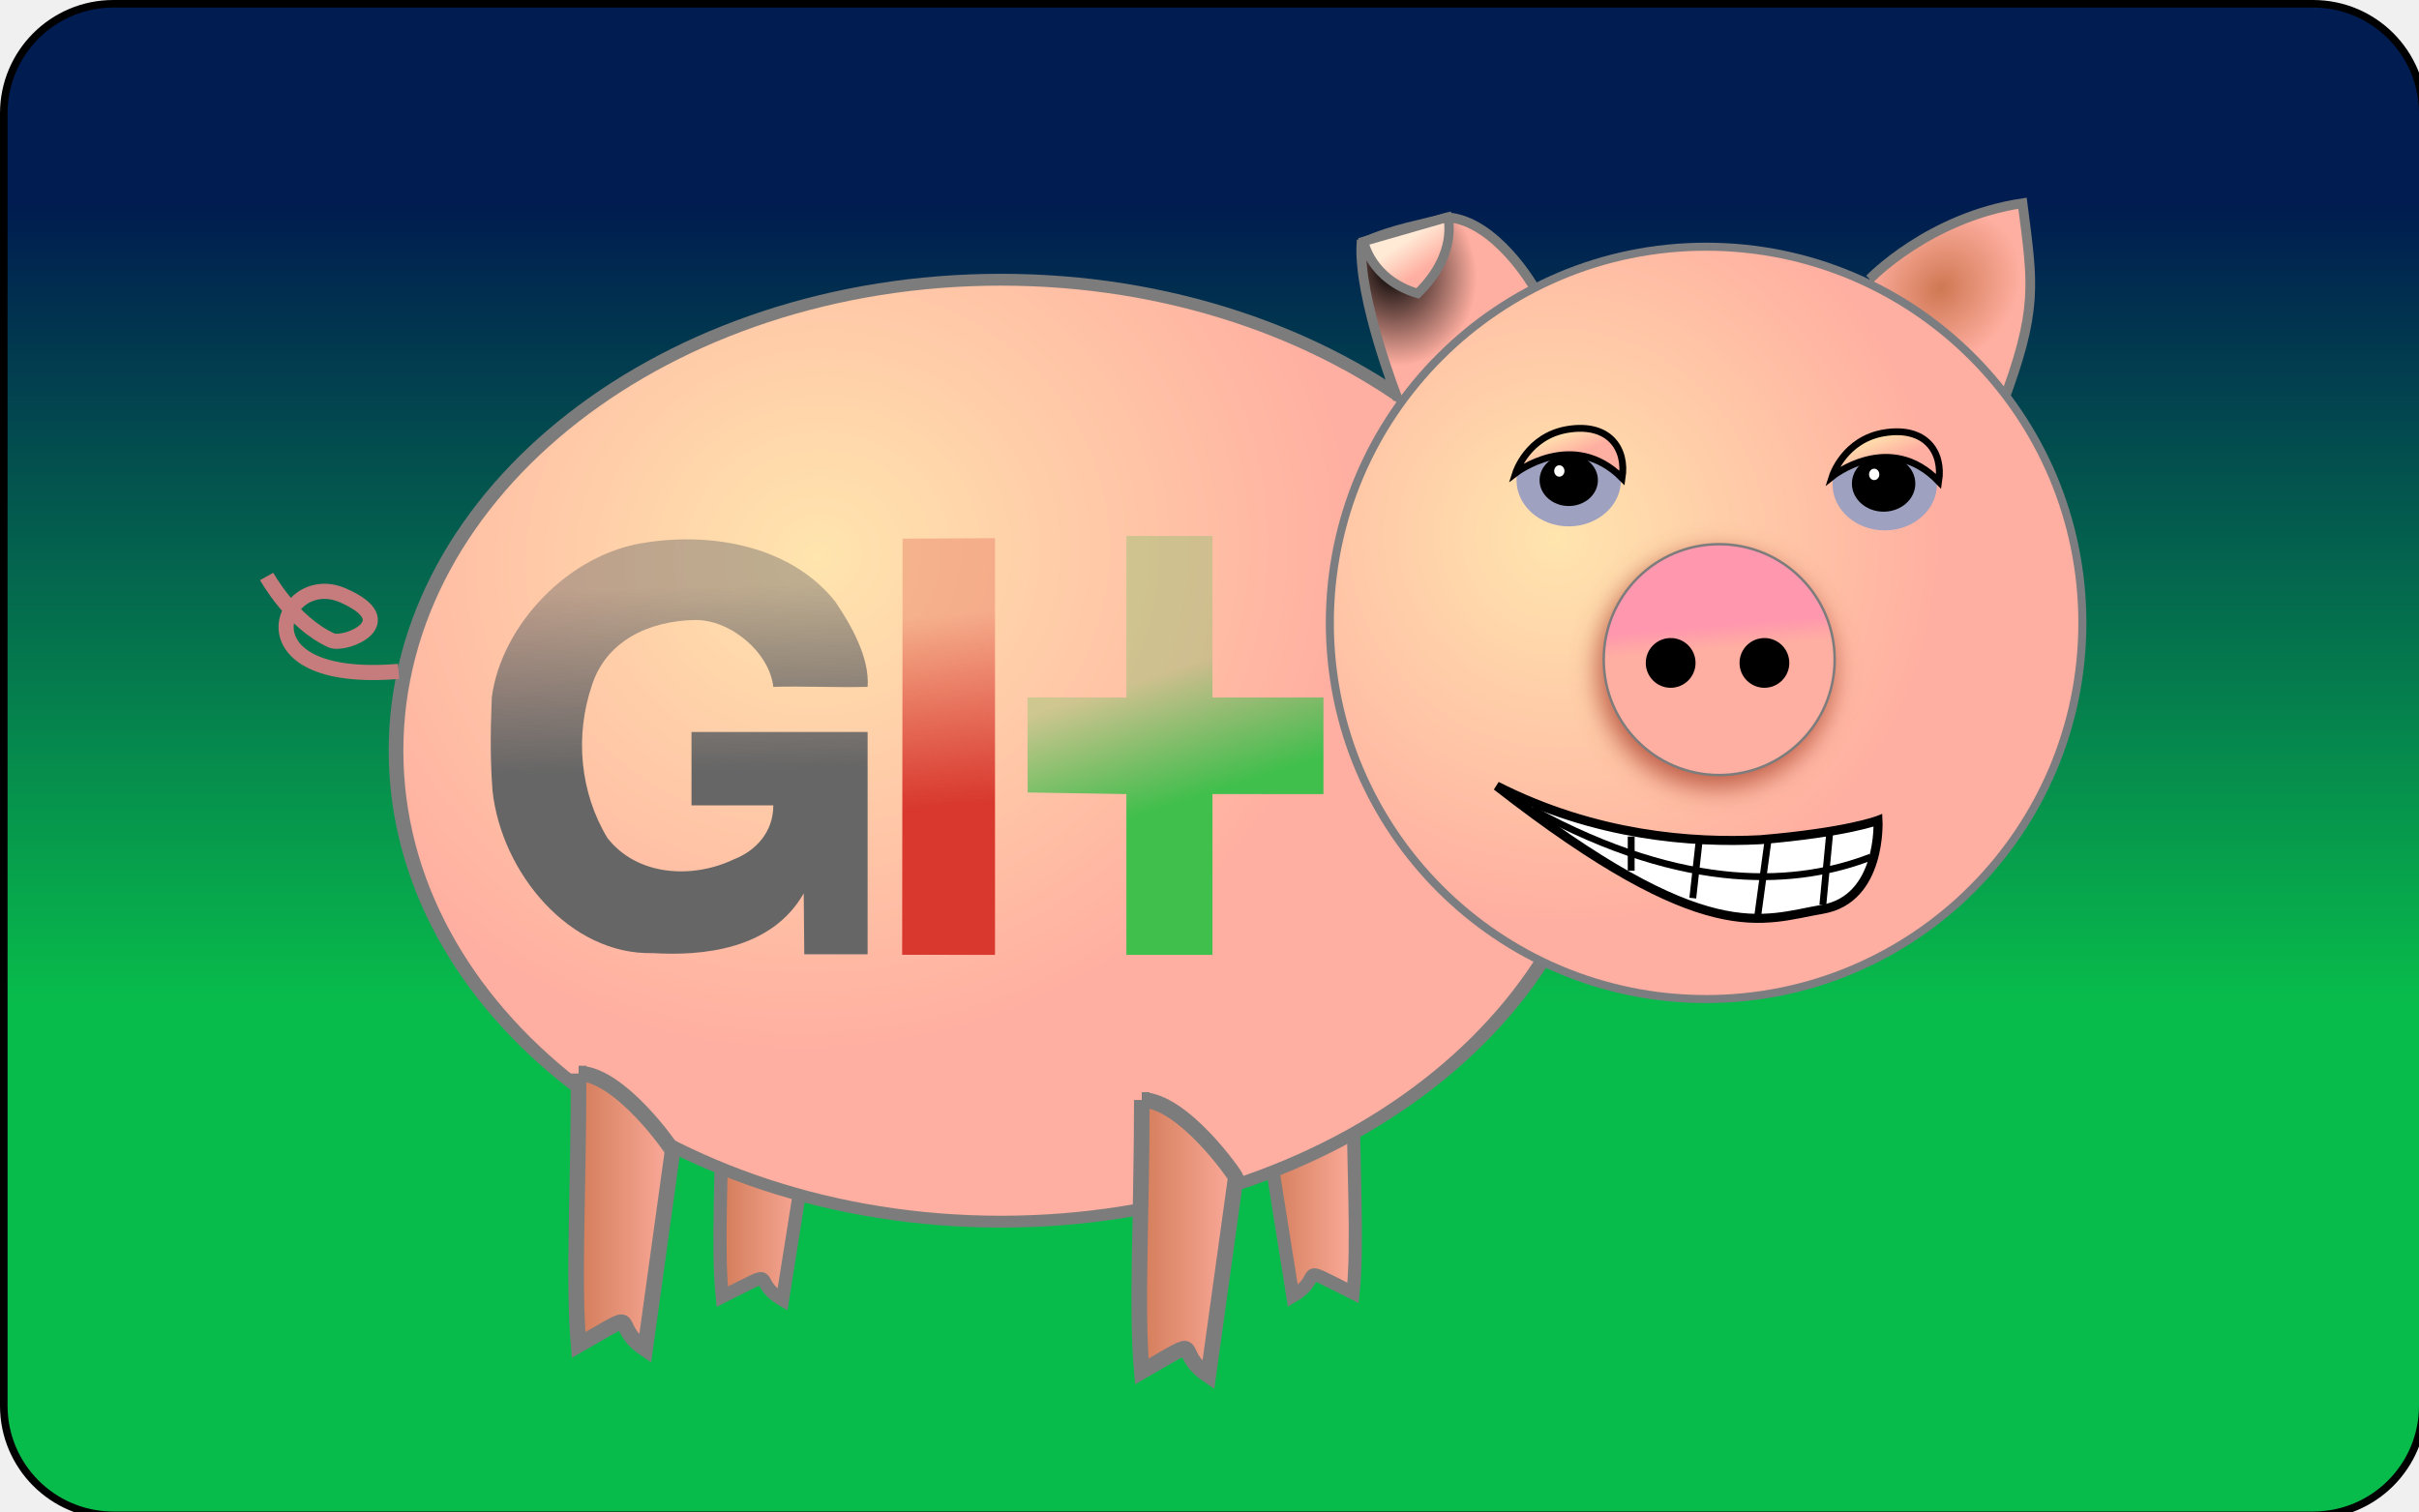
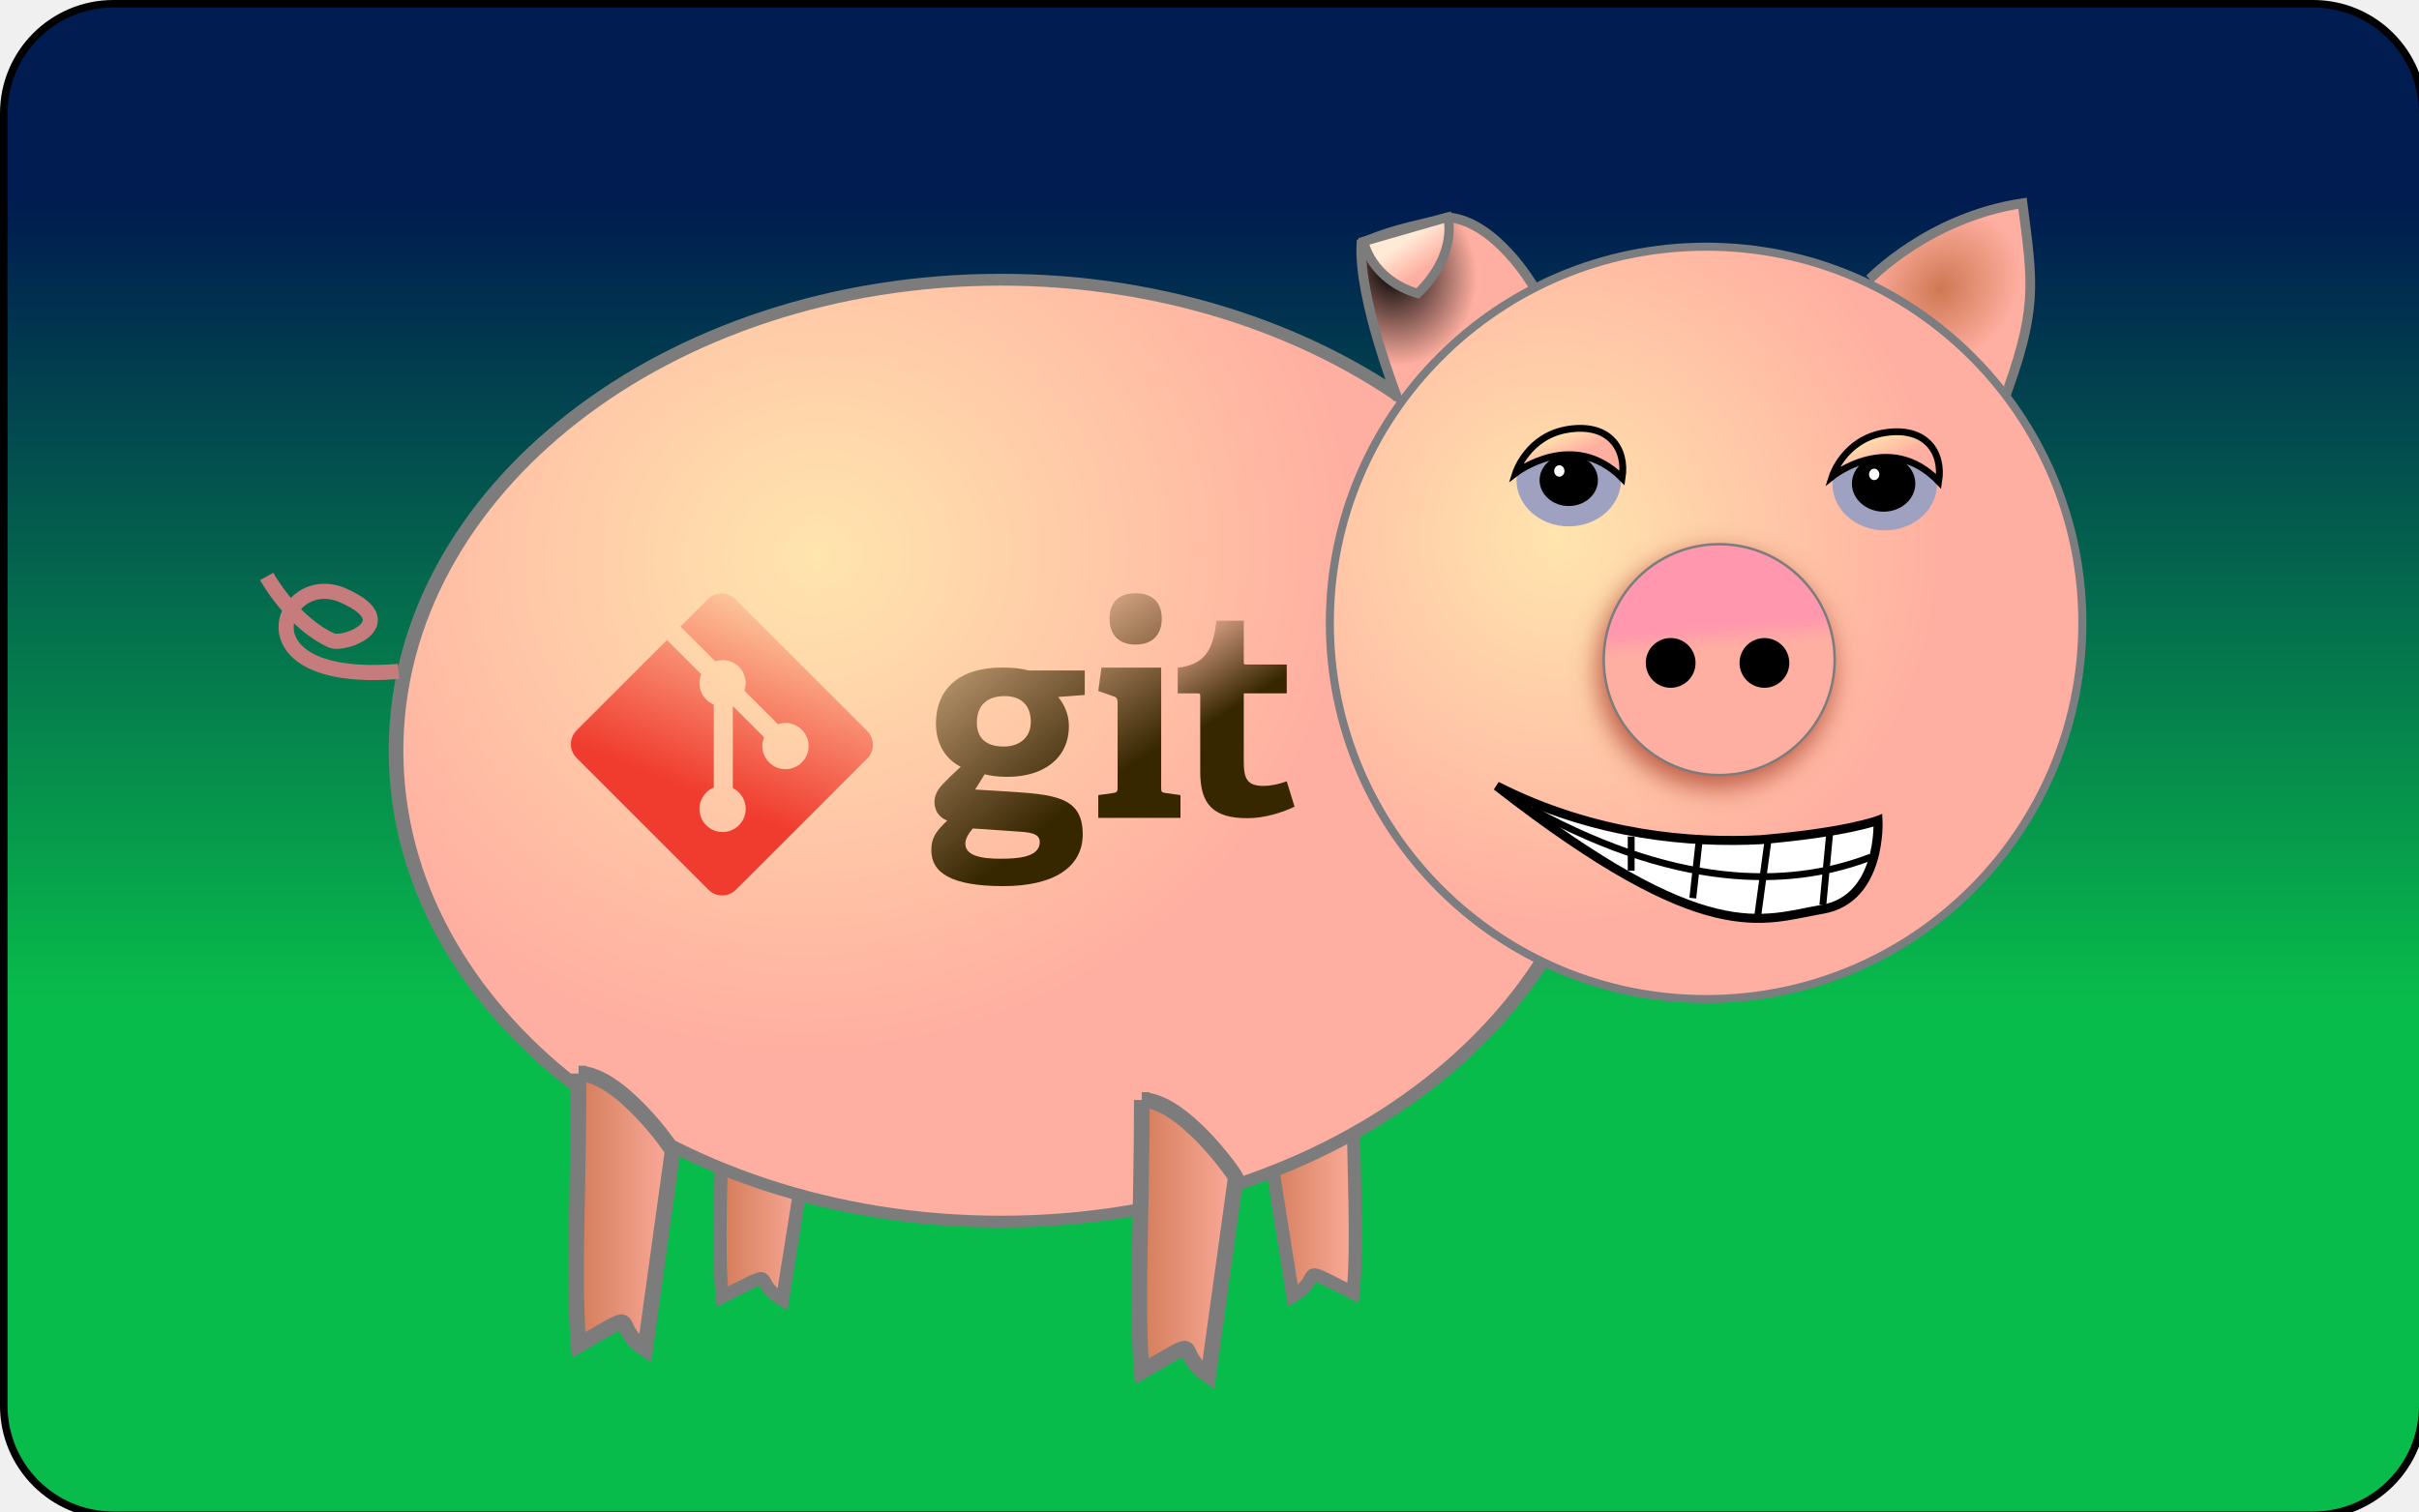
<svg xmlns="http://www.w3.org/2000/svg" xmlns:xlink="http://www.w3.org/1999/xlink" width="320" height="200" id="svg2" version="1.1">
  <defs id="defs4">
+     <linearGradient id="linearGradient3123">
+       <stop style="stop-color:#362701;stop-opacity:1;" offset="0" id="stop3125" />
+       <stop style="stop-color:#362701;stop-opacity:0;" offset="1" id="stop3127" />
+     </linearGradient>
+     <linearGradient id="linearGradient3115">
+       <stop style="stop-color:#362701;stop-opacity:1;" offset="0" id="stop3117" />
+       <stop style="stop-color:#362701;stop-opacity:0;" offset="1" id="stop3119" />
+     </linearGradient>
+     <linearGradient id="linearGradient3107">
+       <stop style="stop-color:#362701;stop-opacity:1;" offset="0" id="stop3109" />
+       <stop style="stop-color:#362701;stop-opacity:0;" offset="1" id="stop3111" />
+     </linearGradient>
+     <linearGradient id="linearGradient3099">
+       <stop style="stop-color:#f03c2e;stop-opacity:1;" offset="0" id="stop3101" />
+       <stop style="stop-color:#f03c2e;stop-opacity:0;" offset="1" id="stop3103" />
+     </linearGradient>
    <linearGradient id="linearGradient3971">
      <stop style="stop-color:#40bf4c;stop-opacity:0.252;" offset="0" id="stop3973" />
      <stop style="stop-color:#40bf4c;stop-opacity:1;" offset="1" id="stop3975" />
    </linearGradient>
    <linearGradient id="linearGradient3963">
      <stop style="stop-color:#d8382d;stop-opacity:0.252;" offset="0" id="stop3965" />
      <stop style="stop-color:#d8382d;stop-opacity:1;" offset="1" id="stop3967" />
    </linearGradient>
    <linearGradient id="linearGradient3955">
      <stop style="stop-color:#666666;stop-opacity:0.422;" offset="0" id="stop3957" />
      <stop style="stop-color:#666666;stop-opacity:1;" offset="1" id="stop3959" />
    </linearGradient>
    <linearGradient id="linearGradient3939">
      <stop id="stop3941" offset="0" style="stop-color:#cf7853;stop-opacity:1;" />
      <stop id="stop3943" offset="1" style="stop-color:#ffafa1;stop-opacity:1;" />
    </linearGradient>
    <linearGradient id="linearGradient3893">
      <stop style="stop-color:#ffafa1;stop-opacity:1;" offset="0" id="stop3895" />
      <stop style="stop-color:#ffead6;stop-opacity:1;" offset="1" id="stop3897" />
    </linearGradient>
    <linearGradient id="linearGradient3885">
      <stop style="stop-color:#000000;stop-opacity:1;" offset="0" id="stop3887" />
      <stop style="stop-color:#ffafa1;stop-opacity:1;" offset="1" id="stop3889" />
    </linearGradient>
    <linearGradient id="linearGradient3861">
      <stop id="stop3863" offset="0" style="stop-color:#ff97ae;stop-opacity:1;" />
      <stop id="stop3865" offset="1" style="stop-color:#ffafa1;stop-opacity:1;" />
    </linearGradient>
    <linearGradient id="linearGradient3847">
      <stop style="stop-color:#ffe5ae;stop-opacity:1;" offset="0" id="stop3849" />
      <stop style="stop-color:#ffafa1;stop-opacity:1;" offset="1" id="stop3851" />
    </linearGradient>
    <linearGradient id="linearGradient3755">
      <stop style="stop-color:#08bc4b;stop-opacity:1;" offset="0" id="stop3757" />
      <stop style="stop-color:#001c50;stop-opacity:1;" offset="1" id="stop3759" />
    </linearGradient>
    <linearGradient xlink:href="#linearGradient3755" id="linearGradient3761" x1="152" y1="132.647" x2="152" y2="26.977" gradientUnits="userSpaceOnUse" />
    <radialGradient xlink:href="#linearGradient3847" id="radialGradient3853" cx="256.595" cy="94.854" fx="256.595" fy="94.854" r="47.25" gradientUnits="userSpaceOnUse" gradientTransform="matrix(0.6084656,0.8148148,-0.801247,0.5983338,170.6219,-175.5814)" />
    <linearGradient xlink:href="#linearGradient3861" id="linearGradient3859" x1="276.582" y1="86.086" x2="277.397" y2="95.862" gradientUnits="userSpaceOnUse" />
    <radialGradient xlink:href="#linearGradient3885" id="radialGradient3911" gradientUnits="userSpaceOnUse" gradientTransform="matrix(0.2719503,1.02966,-0.9038965,0.2387342,221.2169,-197.4237)" cx="233.465" cy="56.691" fx="233.465" fy="56.691" r="9.285" />
    <linearGradient xlink:href="#linearGradient3893" id="linearGradient3913" gradientUnits="userSpaceOnUse" x1="236.259" y1="909.237" x2="234.39" y2="906.237" />
    <radialGradient xlink:href="#linearGradient3939" id="radialGradient3945" gradientUnits="userSpaceOnUse" gradientTransform="matrix(0.9715256,-0.9499335,-0.7979915,-0.8161301,70.02131,1153.83)" cx="236.507" cy="45.797" fx="236.507" fy="45.797" r="9.285" />
    <radialGradient xlink:href="#linearGradient3847" id="radialGradient3953" cx="205.752" cy="100.177" fx="205.752" fy="100.177" r="41.25" gradientTransform="matrix(0.1494266,0.9941749,-0.8710358,0.200447,262.265,-123.8355)" gradientUnits="userSpaceOnUse" />
    <linearGradient xlink:href="#linearGradient3955" id="linearGradient3961" x1="13.089" y1="144.922" x2="53.913" y2="144.061" gradientUnits="userSpaceOnUse" />
    <linearGradient xlink:href="#linearGradient3963" id="linearGradient3969" x1="19.716" y1="88.054" x2="61.79" y2="84.611" gradientUnits="userSpaceOnUse" />
    <linearGradient xlink:href="#linearGradient3971" id="linearGradient3977" x1="33.85" y1="41.414" x2="60.929" y2="32.806" gradientUnits="userSpaceOnUse" />
    <linearGradient xlink:href="#linearGradient3847" id="linearGradient3837" x1="208.87" y1="916.879" x2="210.425" y2="920.629" gradientUnits="userSpaceOnUse" gradientTransform="translate(-2.000004,-4)" />
    <linearGradient xlink:href="#linearGradient3847" id="linearGradient3841" gradientUnits="userSpaceOnUse" gradientTransform="translate(44.25,-3.5)" x1="209.12" y1="916.629" x2="210.675" y2="920.629" />
    <linearGradient xlink:href="#linearGradient3939" id="linearGradient3862" x1="84.371" y1="1009.96" x2="97.663" y2="1009.96" gradientUnits="userSpaceOnUse" gradientTransform="translate(10,0)" />
    <linearGradient xlink:href="#linearGradient3939" id="linearGradient3870" x1="65.18" y1="1012.625" x2="80" y2="1012.625" gradientUnits="userSpaceOnUse" gradientTransform="translate(10,0)" />
    <linearGradient xlink:href="#linearGradient3939" id="linearGradient3878" x1="139.68" y1="1016.125" x2="154.5" y2="1016.125" gradientUnits="userSpaceOnUse" gradientTransform="translate(10,0)" />
    <linearGradient xlink:href="#linearGradient3939" id="linearGradient3886" x1="156.871" y1="1009.46" x2="170.163" y2="1009.46" gradientUnits="userSpaceOnUse" gradientTransform="translate(10,0)" />
    <filter id="filter3940" x="-0.127" width="1.253" y="-0.127" height="1.253">
      <feGaussianBlur stdDeviation="4.936" id="feGaussianBlur3942" />
    </filter>
    <radialGradient xlink:href="#linearGradient3939" id="radialGradient3969" gradientUnits="userSpaceOnUse" gradientTransform="matrix(0.9715256,-0.9499335,-0.7979915,-0.8161301,70.02131,1153.83)" cx="236.507" cy="45.797" fx="236.507" fy="45.797" r="9.285" />
    <radialGradient xlink:href="#linearGradient3885" id="radialGradient3971" gradientUnits="userSpaceOnUse" gradientTransform="matrix(0.2719503,1.02966,-0.9038965,0.2387342,221.2169,-197.4237)" cx="233.465" cy="56.691" fx="233.465" fy="56.691" r="9.285" />
    <linearGradient xlink:href="#linearGradient3893" id="linearGradient3973" gradientUnits="userSpaceOnUse" x1="236.259" y1="909.237" x2="234.39" y2="906.237" />
    <radialGradient xlink:href="#linearGradient3847" id="radialGradient3975" gradientUnits="userSpaceOnUse" gradientTransform="matrix(0.6084656,0.8148148,-0.801247,0.5983338,170.6219,-175.5814)" cx="256.595" cy="94.854" fx="256.595" fy="94.854" r="47.25" />
    <linearGradient xlink:href="#linearGradient3861" id="linearGradient3978" gradientUnits="userSpaceOnUse" x1="276.582" y1="86.086" x2="277.397" y2="95.862" />
    <linearGradient xlink:href="#linearGradient3847" id="linearGradient3980" gradientUnits="userSpaceOnUse" gradientTransform="translate(-2.000004,-4)" x1="208.87" y1="916.879" x2="210.425" y2="920.629" />
    <linearGradient xlink:href="#linearGradient3847" id="linearGradient3982" gradientUnits="userSpaceOnUse" gradientTransform="translate(44.25,-3.5)" x1="209.12" y1="916.629" x2="210.675" y2="920.629" />
+     <clipPath id="clipPath18">
+       <path d="m 0,0 2183.73,0 0,912 L 0,912 0,0 z" id="path20" />
+     </clipPath>
+     <linearGradient xlink:href="#linearGradient3099" id="linearGradient3105" x1="353.179" y1="318.921" x2="615.502" y2="957.622" gradientUnits="userSpaceOnUse" />
+     <linearGradient xlink:href="#linearGradient3107" id="linearGradient3113" x1="1532.479" y1="289.517" x2="980.422" y2="962.433" gradientUnits="userSpaceOnUse" />
+     <linearGradient xlink:href="#linearGradient3115" id="linearGradient3121" x1="1831.023" y1="481.886" x2="1508.815" y2="983.722" gradientUnits="userSpaceOnUse" />
+     <linearGradient xlink:href="#linearGradient3123" id="linearGradient3129" x1="2036.526" y1="588.214" x2="1864.38" y2="861.943" gradientUnits="userSpaceOnUse" />
  </defs>
  <g id="layer1" transform="translate(0,-852.3622)">
    <rect style="fill:url(#linearGradient3761);fill-rule:evenodd;stroke:#000000;stroke-width:1px;stroke-linecap:butt;stroke-linejoin:miter;stroke-opacity:1;fill-opacity:1" id="rect2985" width="320" height="200" x="0.5" y="0.5" ry="14.5" transform="translate(0,852.3622)" />
    <path id="path3847" d="m 95.542,995.576 c 0.009,11.889 -0.679,21.757 0,28.363 8.145,-4.066 3.458,-2.252 7.968,0.405 l 3.281,-20.664 c 0.005,-0.2 -6.331,-8.104 -11.249,-8.104 z" style="font-size:medium;font-style:normal;font-variant:normal;font-weight:normal;font-stretch:normal;text-indent:0;text-align:start;text-decoration:none;line-height:normal;letter-spacing:normal;word-spacing:normal;text-transform:none;direction:ltr;block-progression:tb;writing-mode:lr-tb;text-anchor:start;baseline-shift:baseline;color:#000000;fill:url(#linearGradient3862);fill-opacity:1;fill-rule:nonzero;stroke:#7c7c7c;stroke-width:1.743;stroke-opacity:1;marker:none;visibility:visible;display:inline;overflow:visible;enable-background:accumulate;font-family:Sans;-inkscape-font-specification:Sans" />
    <path style="font-size:medium;font-style:normal;font-variant:normal;font-weight:normal;font-stretch:normal;text-indent:0;text-align:start;text-decoration:none;line-height:normal;letter-spacing:normal;word-spacing:normal;text-transform:none;direction:ltr;block-progression:tb;writing-mode:lr-tb;text-anchor:start;baseline-shift:baseline;color:#000000;fill:url(#linearGradient3886);fill-opacity:1;fill-rule:nonzero;stroke:#7c7c7c;stroke-width:1.743;stroke-opacity:1;marker:none;visibility:visible;display:inline;overflow:visible;enable-background:accumulate;font-family:Sans;-inkscape-font-specification:Sans" d="m 178.991,995.076 c -0.009,11.889 0.679,21.757 0,28.363 -8.145,-4.066 -3.458,-2.252 -7.968,0.405 l -3.281,-20.664 c -0.004,-0.2 6.331,-8.104 11.249,-8.104 z" id="path3853" />
-     <path style="fill:url(#radialGradient3953);fill-opacity:1;stroke:#7c7c7c;stroke-opacity:1" id="path3915" d="m 259.5,117.25 a 41.25,39.75 0 1 1 -82.5,0 41.25,39.75 0 1 1 82.5,0 z" transform="matrix(1.939881,0,0,1.567747,-290.9694,767.8734)" />
+     <path style="fill:url(#radialGradient3953);fill-opacity:1;stroke:#7c7c7c;stroke-opacity:1" id="path3915" d="M 259.5,117.25 C 259.5,139.203 241.032,157 218.25,157 195.468,157 177,139.203 177,117.25 177,95.297 195.468,77.5 218.25,77.5 c 22.782,0 41.25,17.797 41.25,39.75 z" transform="matrix(1.939881,0,0,1.567747,-290.9694,767.8734)" />
    <path style="font-size:medium;font-style:normal;font-variant:normal;font-weight:normal;font-stretch:normal;text-indent:0;text-align:start;text-decoration:none;line-height:normal;letter-spacing:normal;word-spacing:normal;text-transform:none;direction:ltr;block-progression:tb;writing-mode:lr-tb;text-anchor:start;baseline-shift:baseline;color:#000000;fill:url(#linearGradient3870);fill-opacity:1;fill-rule:nonzero;stroke:#7c7c7c;stroke-width:2.062;stroke-opacity:1;marker:none;visibility:visible;display:inline;overflow:visible;enable-background:accumulate;font-family:Sans;-inkscape-font-specification:Sans" d="m 76.542,994.406 c 0.01,15.058 -0.75,27.558 0,35.925 8.998,-5.15 3.82,-2.853 8.802,0.513 l 3.624,-26.174 c 0.005,-0.253 -6.994,-10.264 -12.427,-10.264 z" id="rect3811" />
-     <g id="g1915" transform="matrix(0,0.5992683,-0.5992683,0,175.6731,922.0747)">
-       <path style="fill:none" d="M 0,94 C 0,62.667 0,31.333 0,0 c 32.333,0 64.667,0 97,0 0,62.667 0,125.333 0,188 -32.333,0 -64.667,0 -97,0 0,-31.333 0,-62.667 0,-94 z" id="path1919" />
-       <path style="fill:url(#linearGradient3961);fill-opacity:1" d="M 37.665,184.586 C 21.895,182.554 5.666,167.644 3.399,150.151 1.224,135.527 4.361,118.457 16.45,108.806 c 5.302,-3.614 12.515,-7.663 18.875,-7.181 0.19,6.474 -0.19,14.344 0,20.818 -7.576,0.843 -14.909,9.454 -14.756,17.339 0.186,10.26 4.726,19.687 14.598,22.758 10.919,3.674 23.417,2.629 33.525,-3.479 8.35,-6.506 9.122,-18.618 4.755,-27.836 C 71.482,126.151 67.247,122.427 61.5,122.442 l 0,18.058 -16.206,0 0,-38.876 49.077,0 0,13.98 -13.442,0.124 c 12.544,7.151 13.83,22.584 13.187,33.291 0.452,18.393 -17.719,33.389 -35.742,35.394 -6.52,0.489 -12.037,0.515 -20.708,0.172 z" id="path1927" />
-       <path style="fill:url(#linearGradient3969);fill-opacity:1" d="M 2.603,93.902 2.5,73.5 l 92,0 L 94.489,94 2.603,93.902 z" id="path1925" />
-       <path style="fill:url(#linearGradient3977);fill-opacity:1" d="M 37.667,66.333 37.667,44.5 2,44.5 l 0,-19 35.667,0 0,-24.5 L 59,1 l 0,24.5 35.5,0 0,19 -35.5,0 -0.352,21.788 -20.982,0.046 z" id="path1917" />
-     </g>
    <path style="fill:none;stroke:#c67c7c;stroke-width:2;stroke-linecap:butt;stroke-linejoin:miter;stroke-miterlimit:4;stroke-opacity:1;stroke-dasharray:none" d="m 52.724,941.198 c -21.717,1.818 -15.483,-13.607 -7.365,-10.061 8.118,3.546 0.343,6.708 -1.49,5.972 -5.208,-2.337 -8.594,-8.472 -8.594,-8.472" id="path3041" />
    <path id="path3849" d="m 151.042,997.906 c 0.01,15.058 -0.75,27.558 0,35.925 8.998,-5.15 3.82,-2.853 8.802,0.513 l 3.624,-26.174 c 0.005,-0.253 -6.994,-10.264 -12.427,-10.264 z" style="font-size:medium;font-style:normal;font-variant:normal;font-weight:normal;font-stretch:normal;text-indent:0;text-align:start;text-decoration:none;line-height:normal;letter-spacing:normal;word-spacing:normal;text-transform:none;direction:ltr;block-progression:tb;writing-mode:lr-tb;text-anchor:start;baseline-shift:baseline;color:#000000;fill:url(#linearGradient3878);fill-opacity:1;fill-rule:nonzero;stroke:#7c7c7c;stroke-width:2.062;stroke-opacity:1;marker:none;visibility:visible;display:inline;overflow:visible;enable-background:accumulate;font-family:Sans;-inkscape-font-specification:Sans" />
    <g id="g3944" transform="matrix(0.9055025,0,0,0.9055025,18.38454,83.0263)">
      <path style="fill:url(#radialGradient3969);fill-opacity:1;stroke:#7c7c7c;stroke-width:1.417px;stroke-linecap:butt;stroke-linejoin:miter;stroke-opacity:1" d="m 252.844,890.405 c 0,0 8.618,-9.036 22.326,-11.088 1.544,12.035 2.299,15.464 -3.042,29.676" id="path3925" />
      <g style="stroke:#7c7c7c;stroke-opacity:1" transform="matrix(1.415472,-0.06581975,0.06581975,1.415472,-207.2985,-381.894)" id="g3903">
        <path style="fill:url(#radialGradient3971);fill-opacity:1;stroke:#7c7c7c;stroke-width:1px;stroke-linecap:butt;stroke-linejoin:miter;stroke-opacity:1" d="m 248,58.75 c 0,0 -3.58,-6.915 -8.5,-7.5 -2.861,0.692 -5.404,0.843 -9,2.25 -0.611,5.675 3,16.25 3,16.25" id="path3879" transform="translate(0,852.3622)" />
        <path style="fill:url(#linearGradient3973);fill-opacity:1;stroke:#7c7c7c;stroke-width:0.959px;stroke-linecap:butt;stroke-linejoin:miter;stroke-opacity:1" d="m 230.739,905.692 c 0,0 0.521,3.935 5.31,5.619 4.419,-3.933 3.463,-7.71 3.463,-7.71 z" id="path3883" />
      </g>
      <path transform="matrix(1.17581,0,0,1.17581,-87.64386,822.1797)" d="m 316,100.75 c 0,25.819 -20.931,46.75 -46.75,46.75 -25.819,0 -46.75,-20.931 -46.75,-46.75 C 222.5,74.931 243.431,54 269.25,54 295.069,54 316,74.931 316,100.75 z" id="path3077" style="fill:url(#radialGradient3975);fill-opacity:1;fill-rule:evenodd;stroke:#7c7d80;stroke-width:1px;stroke-linecap:butt;stroke-linejoin:miter;stroke-opacity:1" />
      <path transform="matrix(0.3693634,0,0,0.3693634,130.9054,910.2981)" d="m 316,100.75 c 0,25.819 -20.931,46.75 -46.75,46.75 -25.819,0 -46.75,-20.931 -46.75,-46.75 C 222.5,74.931 243.431,54 269.25,54 295.069,54 316,74.931 316,100.75 z" id="path3900" style="fill:#bf5e4a;fill-opacity:1;fill-rule:evenodd;stroke:none;filter:url(#filter3940)" />
      <path style="fill:url(#linearGradient3978);fill-opacity:1;fill-rule:evenodd;stroke:#7c7c7c;stroke-width:1px;stroke-linecap:butt;stroke-linejoin:miter;stroke-opacity:1" id="path3855" d="m 316,100.75 c 0,25.819 -20.931,46.75 -46.75,46.75 -25.819,0 -46.75,-20.931 -46.75,-46.75 C 222.5,74.931 243.431,54 269.25,54 295.069,54 316,74.931 316,100.75 z" transform="matrix(0.3608306,0,0,0.3608306,133.7029,909.6578)" />
      <path transform="matrix(0.7271028,0,0,0.7271028,37.62732,871.5997)" d="m 261,103 c 0,2.761 -2.239,5 -5,5 -2.761,0 -5,-2.239 -5,-5 0,-2.761 2.239,-5 5,-5 2.761,0 5,2.239 5,5 z" id="path3867" style="fill:#000000;fill-opacity:1" />
      <path style="fill:#000000;fill-opacity:1" id="path3877" d="m 261,103 c 0,2.761 -2.239,5 -5,5 -2.761,0 -5,-2.239 -5,-5 0,-2.761 2.239,-5 5,-5 2.761,0 5,2.239 5,5 z" transform="matrix(0.7271028,0,0,0.7271028,51.32436,871.5997)" />
      <path id="path3917" d="m 198.341,964.474 c 30.768,23.987 38.787,19.511 47.562,18.027 8.774,-1.485 8.154,-13.005 8.154,-13.005 0,0 -4.536,1.769 -17.193,2.832 -9.861,0.508 -24.123,-0.537 -38.523,-7.854 z" style="fill:#ffffff;fill-opacity:1;stroke:#000000;stroke-width:1.32px;stroke-linecap:butt;stroke-linejoin:miter;stroke-opacity:1" />
      <path transform="matrix(0.9847548,0,0,1.17581,-3.091516,829.5343)" d="m 223,76.75 c 0,3.176 -3.47,5.75 -7.75,5.75 -4.28,0 -7.75,-2.574 -7.75,-5.75 0,-3.176 3.47,-5.75 7.75,-5.75 4.28,0 7.75,2.574 7.75,5.75 z" id="path3919" style="fill:#9ea1c0;fill-opacity:1" />
      <path style="fill:#9ea1c0;fill-opacity:1" id="path3921" d="m 223,76.75 c 0,3.176 -3.47,5.75 -7.75,5.75 -4.28,0 -7.75,-2.574 -7.75,-5.75 0,-3.176 3.47,-5.75 7.75,-5.75 4.28,0 7.75,2.574 7.75,5.75 z" transform="matrix(0.9847548,0,0,1.17581,43.07513,830.1222)" />
      <path style="fill:#000000;fill-opacity:1" id="path3825" d="m 223,76.75 c 0,3.176 -3.47,5.75 -7.75,5.75 -4.28,0 -7.75,-2.574 -7.75,-5.75 0,-3.176 3.47,-5.75 7.75,-5.75 4.28,0 7.75,2.574 7.75,5.75 z" transform="matrix(0.5497639,0,0,0.6564252,90.54028,869.4106)" />
      <path transform="matrix(0.5976581,0,0,0.7136114,126.2311,865.5215)" d="m 223,76.75 c 0,3.176 -3.47,5.75 -7.75,5.75 -4.28,0 -7.75,-2.574 -7.75,-5.75 0,-3.176 3.47,-5.75 7.75,-5.75 4.28,0 7.75,2.574 7.75,5.75 z" id="path3827" style="fill:#000000;fill-opacity:1" />
      <path id="path3829" d="m 201.12,918.739 c 0,0 8.388,-6.478 15.555,0.739 0.667,-4.282 -1.879,-8.051 -7.858,-7.124 -5.98,0.927 -7.697,6.385 -7.697,6.385 z" style="fill:url(#linearGradient3980);fill-opacity:1;stroke:#000000;stroke-width:1px;stroke-linecap:butt;stroke-linejoin:miter;stroke-opacity:1" />
      <path style="fill:url(#linearGradient3982);fill-opacity:1;stroke:#000000;stroke-width:1px;stroke-linecap:butt;stroke-linejoin:miter;stroke-opacity:1" d="m 247.37,919.239 c 0,0 8.388,-6.728 15.555,0.739 0.667,-4.282 -1.879,-8.051 -7.858,-7.124 -5.98,0.927 -7.697,6.385 -7.697,6.385 z" id="path3839" />
      <path transform="matrix(0.3333333,0,0,0.3333333,137.5833,893.7789)" d="m 212,74 c 0,1.381 -1.007,2.5 -2.25,2.5 -1.243,0 -2.25,-1.119 -2.25,-2.5 0,-1.381 1.007,-2.5 2.25,-2.5 1.243,0 2.25,1.119 2.25,2.5 z" id="path3843" style="fill:#fffffe;fill-opacity:1;stroke:none" />
      <path style="fill:#fffffe;fill-opacity:1;stroke:none" id="path3845" d="m 212,74 c 0,1.381 -1.007,2.5 -2.25,2.5 -1.243,0 -2.25,-1.119 -2.25,-2.5 0,-1.381 1.007,-2.5 2.25,-2.5 1.243,0 2.25,1.119 2.25,2.5 z" transform="matrix(0.3333333,0,0,0.3333333,183.5833,894.2789)" />
      <path id="path3890" d="m 218,971.862 0,5" style="fill:none;stroke:#000000;stroke-width:1px;stroke-linecap:butt;stroke-linejoin:miter;stroke-opacity:1" />
      <path id="path3892" d="m 228,971.862 -1,9" style="fill:none;stroke:#000000;stroke-width:1px;stroke-linecap:butt;stroke-linejoin:miter;stroke-opacity:1" />
      <path id="path3894" d="m 238,972.362 -1.5,11" style="fill:none;stroke:#000000;stroke-width:1px;stroke-linecap:butt;stroke-linejoin:miter;stroke-opacity:1" />
      <path id="path3896" d="m 247,971.362 -1,10.5" style="fill:none;stroke:#000000;stroke-width:1px;stroke-linecap:butt;stroke-linejoin:miter;stroke-opacity:1" />
      <path id="path3898" d="m 203.5,967.862 c 22.833,12.5 39.167,11 49.5,7" style="fill:none;stroke:#000000;stroke-width:1px;stroke-linecap:butt;stroke-linejoin:miter;stroke-opacity:1" />
    </g>
+     <g transform="matrix(0.4383904,0,0,-0.4383904,75.51696,970.8434)" id="g10">
+       <g transform="scale(0.1,0.1)" id="g12">
+         <g id="g14">
+           <g clip-path="url(#clipPath18)" id="g16">
+             <path d="m 1308.73,601.652 c -47.88,0 -83.54,-23.511 -83.54,-80.093 0,-42.633 23.5,-72.227 80.96,-72.227 48.7,0 81.78,28.695 81.78,73.988 0,51.328 -29.6,78.332 -79.2,78.332 z M 1213,202.133 c -11.33,-13.906 -22.62,-28.68 -22.62,-46.117 0,-34.786 44.36,-45.254 105.3,-45.254 50.48,0 119.24,3.535 119.24,50.468 0,27.895 -33.08,29.622 -74.88,32.243 l -127.04,8.66 z m 257.61,396.89 c 15.64,-20.023 32.2,-47.878 32.2,-87.91 0,-96.601 -75.72,-153.164 -185.35,-153.164 -27.88,0 -53.12,3.473 -68.77,7.817 l -28.73,-46.118 85.28,-5.21 c 150.58,-9.594 239.32,-13.954 239.32,-129.661 0,-100.109 -87.88,-156.652 -239.32,-156.652 -157.52,0 -217.57,40.039 -217.57,108.781 0,39.18 17.41,60.02 47.87,88.782 -28.73,12.144 -38.29,33.89 -38.29,57.398 0,19.16 9.56,36.562 25.25,53.109 15.66,16.52 33.06,33.078 53.95,52.219 -42.64,20.883 -74.85,66.141 -74.85,130.555 0,100.074 66.15,168.804 199.28,168.804 37.43,0 60.07,-3.445 80.09,-8.699 l 169.72,0 0,-73.957 -80.08,-6.094" id="path22" style="fill:url(#linearGradient3113);fill-opacity:1;fill-rule:nonzero;stroke:none" />
+             <path d="m 1703.8,757.168 c -49.62,0 -78.33,28.746 -78.33,78.371 0,49.563 28.71,76.563 78.33,76.563 50.48,0 79.2,-27 79.2,-76.563 0,-49.625 -28.72,-78.371 -79.2,-78.371 z m -112.29,-523.012 0,68.719 44.4,6.074 c 12.19,1.766 13.92,4.356 13.92,17.442 l 0,255.867 c 0,9.554 -2.6,15.672 -11.33,18.262 l -46.99,16.55 9.57,70.469 180.17,0 0,-361.148 c 0,-13.95 0.84,-15.676 13.93,-17.442 l 44.39,-6.074 0,-68.719 -248.06,0" id="path24" style="fill:url(#linearGradient3121);fill-opacity:1;fill-rule:nonzero;stroke:none" />
+             <path d="m 2183.73,267.895 c -37.44,-18.254 -92.26,-34.793 -141.89,-34.793 -103.56,0 -142.71,41.734 -142.71,140.121 l 0,228.004 c 0,5.211 0,8.707 -6.99,8.707 l -60.91,0 0,77.453 c 76.61,8.726 107.05,47.027 116.62,141.886 l 82.69,0 0,-123.625 c 0,-6.07 0,-8.699 6.97,-8.699 l 122.7,0 0,-87.015 -129.67,0 0,-207.989 c 0,-51.355 12.2,-71.355 59.17,-71.355 24.4,0 49.61,6.074 70.5,13.914 l 23.52,-76.609" id="path26" style="fill:url(#linearGradient3129);fill-opacity:1;fill-rule:nonzero;stroke:none" />
+             <path d="m 894.215,496.285 -397.938,397.91 c -22.898,22.918 -60.066,22.918 -82.996,0 L 330.652,811.559 435.469,706.738 c 24.367,8.227 52.297,2.711 71.711,-16.707 19.515,-19.539 24.992,-47.707 16.558,-72.156 l 101.024,-101.02 c 24.441,8.422 52.64,2.981 72.156,-16.57 27.285,-27.277 27.285,-71.476 0,-98.762 -27.289,-27.293 -71.488,-27.293 -98.789,0 -20.516,20.532 -25.59,50.676 -15.199,75.954 l -94.215,94.218 -0.008,-247.929 c 6.652,-3.293 12.93,-7.688 18.473,-13.207 27.277,-27.274 27.277,-71.465 0,-98.782 -27.285,-27.273 -71.504,-27.273 -98.762,0 -27.281,27.317 -27.281,71.508 0,98.782 6.742,6.73 14.543,11.824 22.867,15.238 l 0,250.23 c -8.324,3.403 -16.113,8.461 -22.867,15.239 -20.664,20.648 -25.641,50.976 -15.043,76.351 L 290.051,770.961 17.199,498.125 c -22.926,-22.937 -22.926,-60.105 0,-83.027 L 415.133,17.188 c 22.91,-22.918 60.066,-22.918 83.008,0 L 894.215,413.254 c 22.918,22.93 22.918,60.109 0,83.031" id="path28" style="fill:url(#linearGradient3105);fill-opacity:1;fill-rule:nonzero;stroke:none" />
+           </g>
+         </g>
+       </g>
+     </g>
  </g>
</svg>
